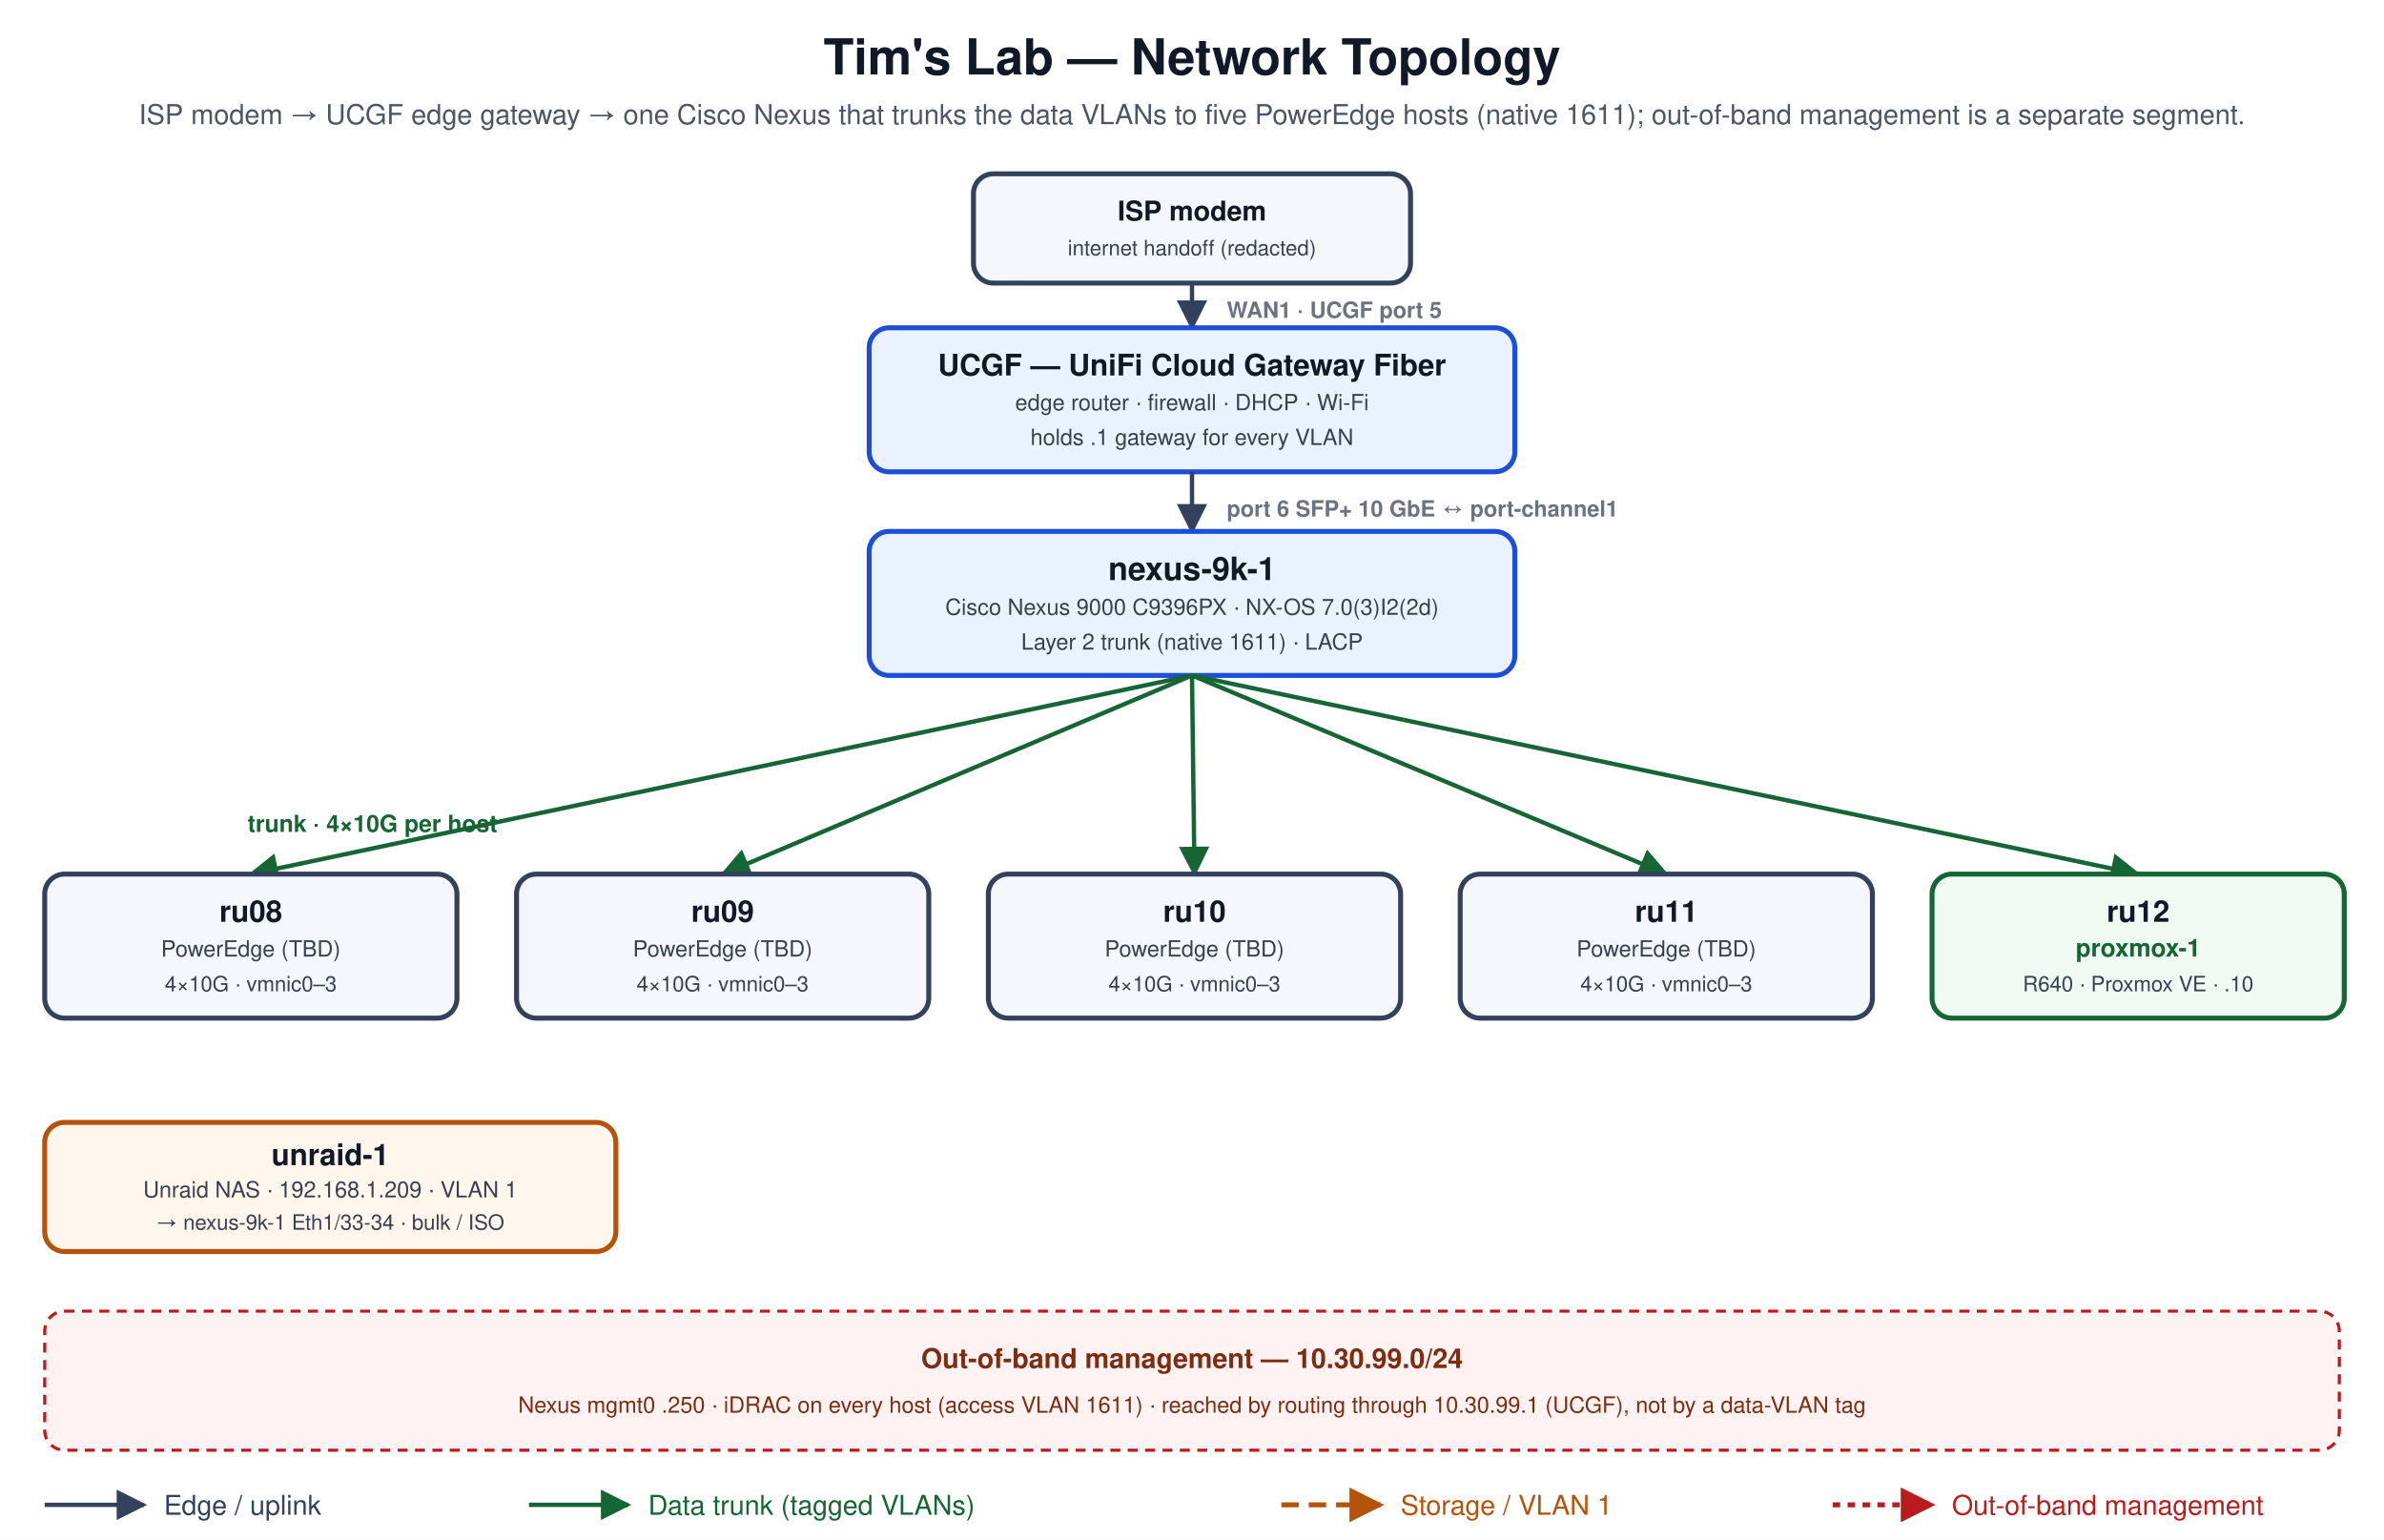
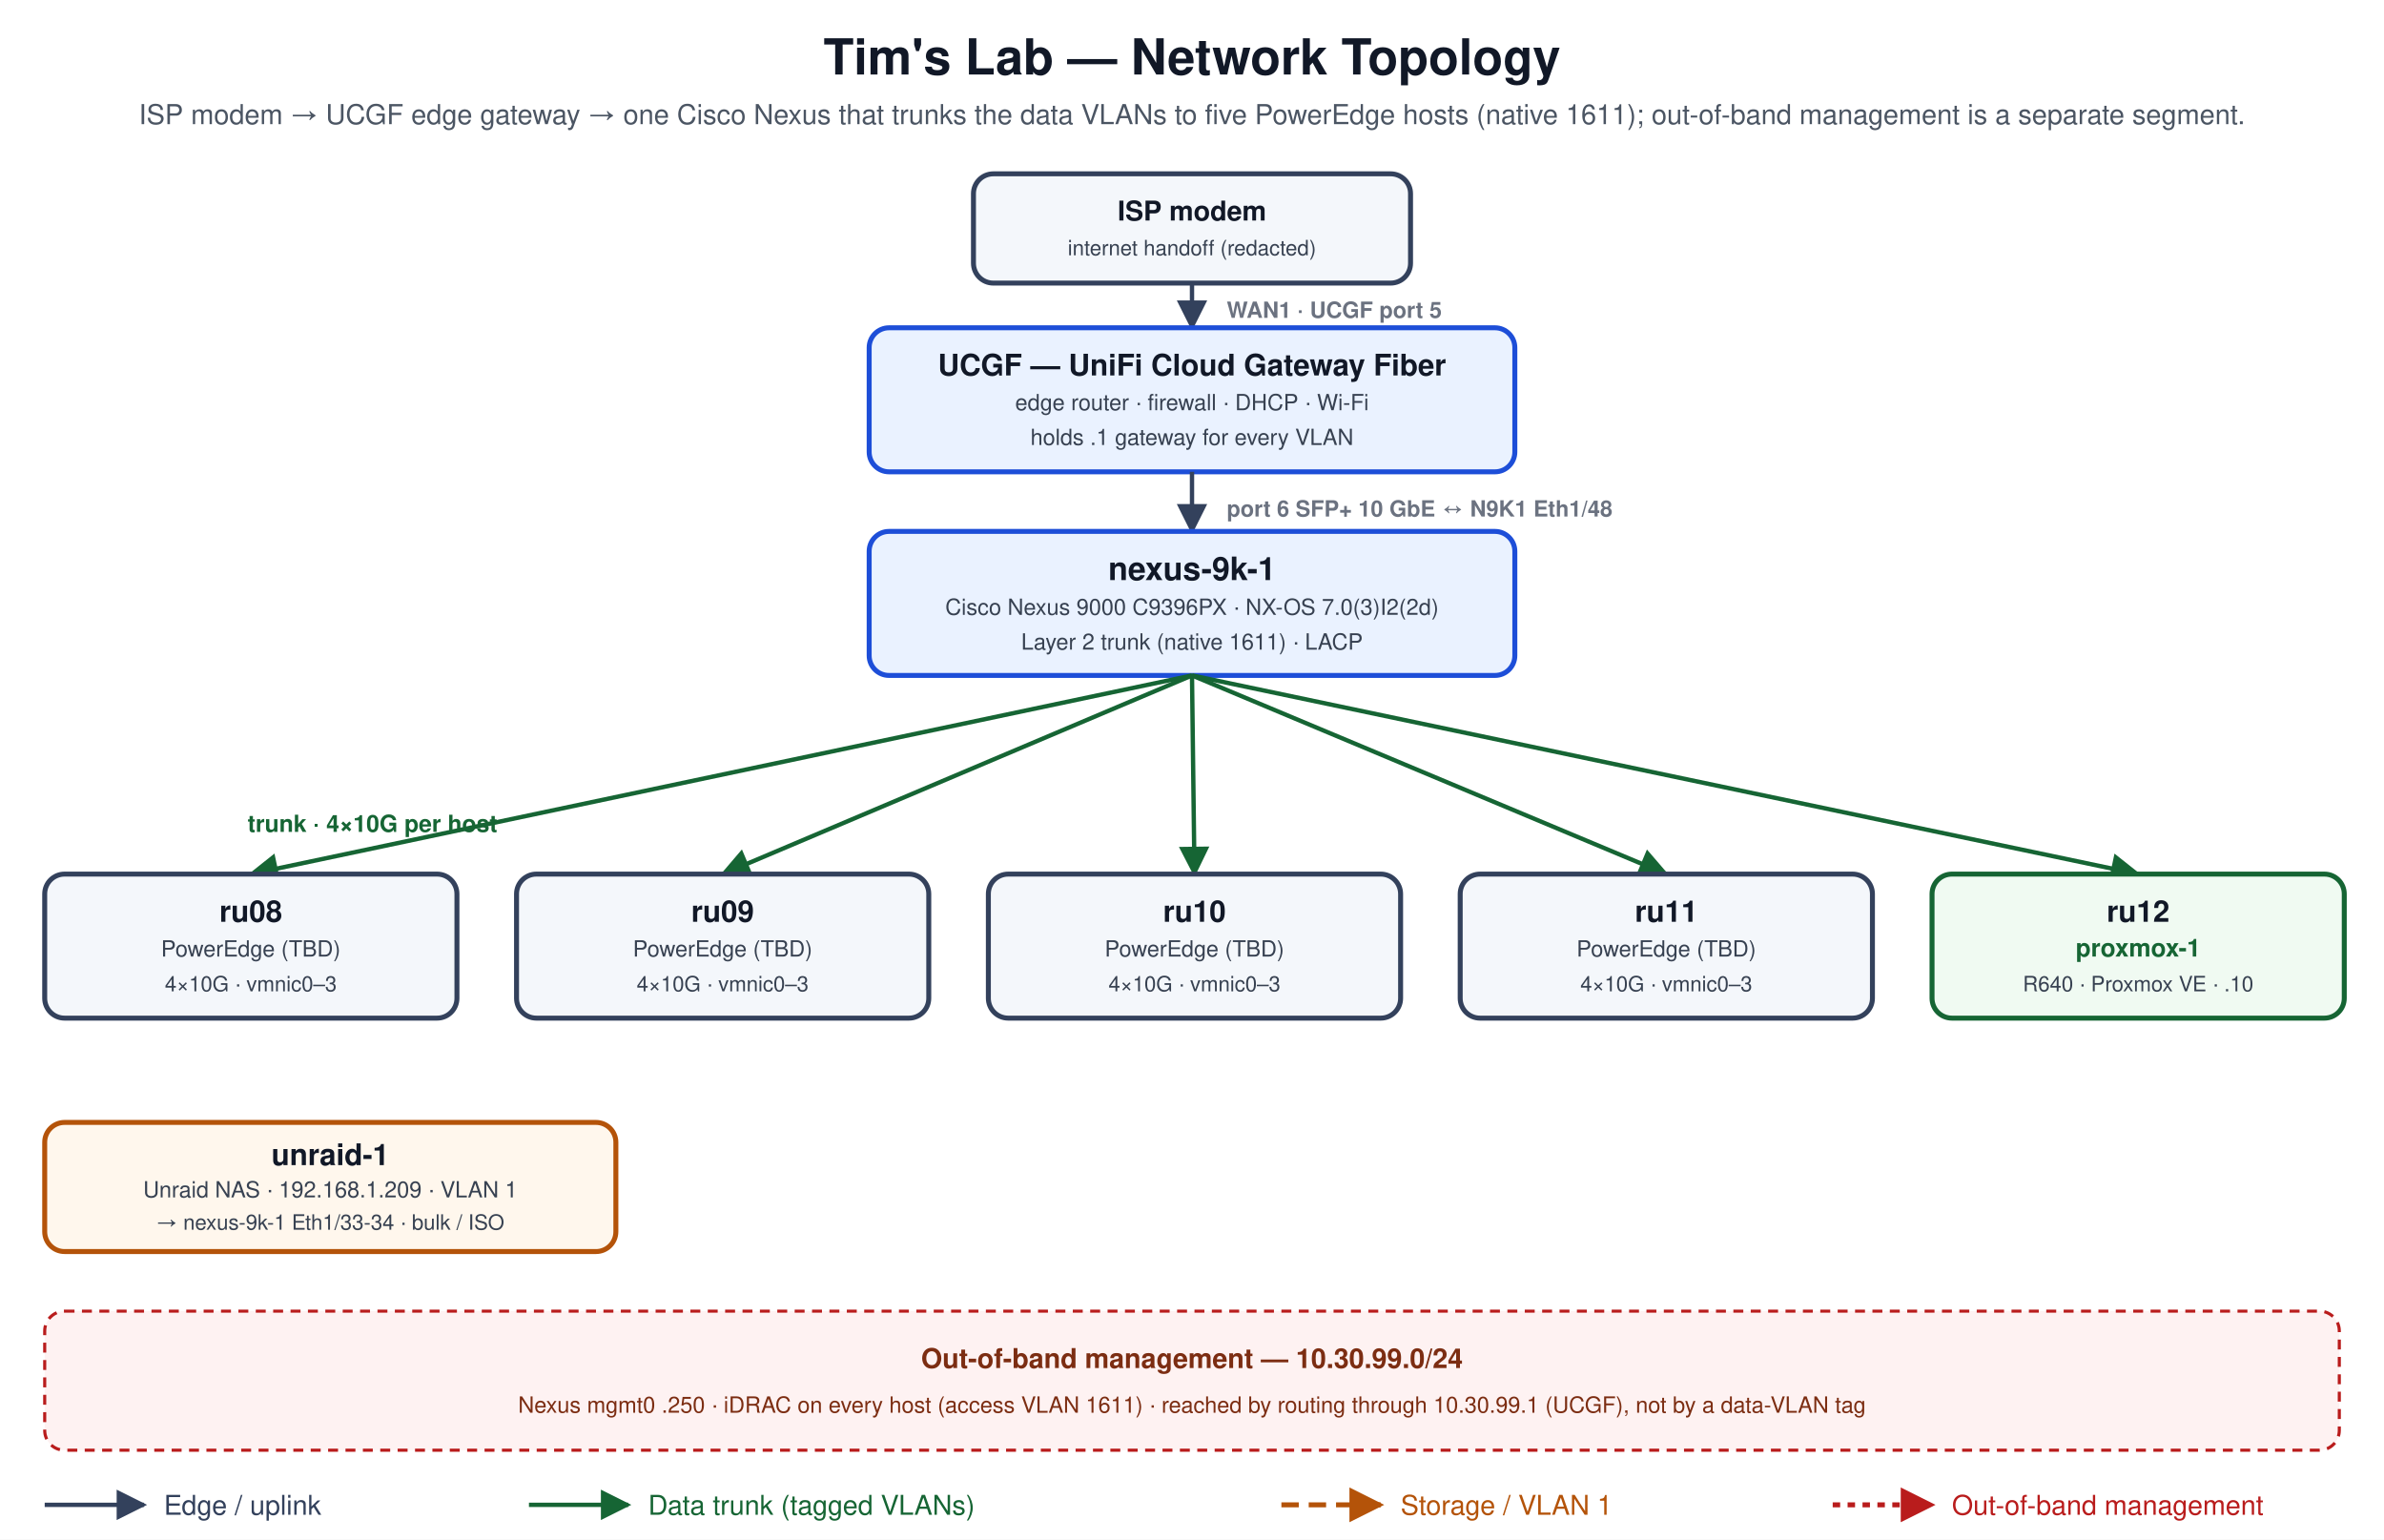
<svg xmlns="http://www.w3.org/2000/svg" viewBox="0 0 960 620" font-family="Helvetica, Arial, sans-serif">
  <defs>
    <marker id="arrow-alt" viewBox="0 0 10 10" refX="9" refY="5" markerWidth="7" markerHeight="7" orient="auto-start-reverse">
      <path d="M0,0 L10,5 L0,10 z" fill="#166534" />
    </marker>
    <marker id="arrow-data" viewBox="0 0 10 10" refX="9" refY="5" markerWidth="7" markerHeight="7" orient="auto-start-reverse">
      <path d="M0,0 L10,5 L0,10 z" fill="#b45309" />
    </marker>
    <marker id="arrow-mgmt" viewBox="0 0 10 10" refX="9" refY="5" markerWidth="7" markerHeight="7" orient="auto-start-reverse">
      <path d="M0,0 L10,5 L0,10 z" fill="#33415c" />
    </marker>
    <marker id="arrow-warn" viewBox="0 0 10 10" refX="9" refY="5" markerWidth="7" markerHeight="7" orient="auto-start-reverse">
      <path d="M0,0 L10,5 L0,10 z" fill="#b91c1c" />
    </marker>
  </defs>
  <rect x="0" y="0" width="960" height="620" fill="#ffffff" />
  <text x="480.0" y="30" text-anchor="middle" font-size="20" font-weight="700" fill="#111827">Tim's Lab — Network Topology</text>
  <text x="480.0" y="50" text-anchor="middle" font-size="11.1" fill="#4b5563">ISP modem → UCGF edge gateway → one Cisco Nexus that trunks the data VLANs to five PowerEdge hosts (native 1611); out-of-band management is a separate segment.</text>
  <rect x="392" y="70" width="176" height="44" rx="8" fill="#f4f7fb" stroke="#33415c" stroke-width="2" />
  <text x="480.0" y="88.8" text-anchor="middle" font-size="11" font-weight="700" fill="#111827">ISP modem</text>
  <text x="480.0" y="102.8" text-anchor="middle" font-size="8.5" font-weight="400" fill="#374151">internet handoff (redacted)</text>
  <line x1="480" y1="114" x2="480" y2="132" stroke="#33415c" stroke-width="1.75" marker-end="url(#arrow-mgmt)" />
  <text x="494" y="128" text-anchor="start" font-size="9" font-weight="600" fill="#6b7280">WAN1 · UCGF port 5</text>
  <rect x="350" y="132" width="260" height="58" rx="8" fill="#eaf2ff" stroke="#1d4ed8" stroke-width="2" />
  <text x="480.0" y="151.2" text-anchor="middle" font-size="12" font-weight="700" fill="#111827">UCGF — UniFi Cloud Gateway Fiber</text>
  <text x="480.0" y="165.2" text-anchor="middle" font-size="9" font-weight="400" fill="#374151">edge router · firewall · DHCP · Wi-Fi</text>
  <text x="480.0" y="179.2" text-anchor="middle" font-size="9" font-weight="400" fill="#374151">holds .1 gateway for every VLAN</text>
  <line x1="480" y1="190" x2="480" y2="214" stroke="#33415c" stroke-width="1.75" marker-end="url(#arrow-mgmt)" />
-   <text x="494" y="208" text-anchor="start" font-size="9" font-weight="600" fill="#6b7280">port 6 SFP+ 10 GbE ↔ port-channel1</text>
+   <text x="494" y="208" text-anchor="start" font-size="9" font-weight="600" fill="#6b7280">port 6 SFP+ 10 GbE ↔ N9K1 Eth1/48</text>
  <rect x="350" y="214" width="260" height="58" rx="8" fill="#eaf2ff" stroke="#1d4ed8" stroke-width="2" />
  <text x="480.0" y="233.6" text-anchor="middle" font-size="13" font-weight="700" fill="#111827">nexus-9k-1</text>
  <text x="480.0" y="247.6" text-anchor="middle" font-size="9" font-weight="400" fill="#374151">Cisco Nexus 9000 C9396PX · NX-OS 7.0(3)I2(2d)</text>
  <text x="480.0" y="261.6" text-anchor="middle" font-size="9" font-weight="400" fill="#374151">Layer 2 trunk (native 1611) · LACP</text>
  <line x1="480" y1="272" x2="101" y2="352" stroke="#166534" stroke-width="1.75" marker-end="url(#arrow-alt)" />
  <rect x="18" y="352" width="166" height="58" rx="8" fill="#f4f7fb" stroke="#33415c" stroke-width="2" />
  <text x="101.0" y="371.2" text-anchor="middle" font-size="12" font-weight="700" fill="#111827">ru08</text>
  <text x="101.0" y="385.2" text-anchor="middle" font-size="9" font-weight="400" fill="#374151">PowerEdge (TBD)</text>
  <text x="101.0" y="399.2" text-anchor="middle" font-size="8.5" font-weight="400" fill="#374151">4×10G · vmnic0–3</text>
  <line x1="480" y1="272" x2="291" y2="352" stroke="#166534" stroke-width="1.75" marker-end="url(#arrow-alt)" />
  <rect x="208" y="352" width="166" height="58" rx="8" fill="#f4f7fb" stroke="#33415c" stroke-width="2" />
  <text x="291.0" y="371.2" text-anchor="middle" font-size="12" font-weight="700" fill="#111827">ru09</text>
  <text x="291.0" y="385.2" text-anchor="middle" font-size="9" font-weight="400" fill="#374151">PowerEdge (TBD)</text>
  <text x="291.0" y="399.2" text-anchor="middle" font-size="8.5" font-weight="400" fill="#374151">4×10G · vmnic0–3</text>
  <line x1="480" y1="272" x2="481" y2="352" stroke="#166534" stroke-width="1.75" marker-end="url(#arrow-alt)" />
  <rect x="398" y="352" width="166" height="58" rx="8" fill="#f4f7fb" stroke="#33415c" stroke-width="2" />
  <text x="481.0" y="371.2" text-anchor="middle" font-size="12" font-weight="700" fill="#111827">ru10</text>
  <text x="481.0" y="385.2" text-anchor="middle" font-size="9" font-weight="400" fill="#374151">PowerEdge (TBD)</text>
  <text x="481.0" y="399.2" text-anchor="middle" font-size="8.5" font-weight="400" fill="#374151">4×10G · vmnic0–3</text>
  <line x1="480" y1="272" x2="671" y2="352" stroke="#166534" stroke-width="1.75" marker-end="url(#arrow-alt)" />
  <rect x="588" y="352" width="166" height="58" rx="8" fill="#f4f7fb" stroke="#33415c" stroke-width="2" />
  <text x="671.0" y="371.2" text-anchor="middle" font-size="12" font-weight="700" fill="#111827">ru11</text>
  <text x="671.0" y="385.2" text-anchor="middle" font-size="9" font-weight="400" fill="#374151">PowerEdge (TBD)</text>
  <text x="671.0" y="399.2" text-anchor="middle" font-size="8.5" font-weight="400" fill="#374151">4×10G · vmnic0–3</text>
  <line x1="480" y1="272" x2="861" y2="352" stroke="#166534" stroke-width="1.75" marker-end="url(#arrow-alt)" />
  <rect x="778" y="352" width="166" height="58" rx="8" fill="#f0faf2" stroke="#166534" stroke-width="2" />
  <text x="861.0" y="371.2" text-anchor="middle" font-size="12" font-weight="700" fill="#111827">ru12</text>
  <text x="861.0" y="385.2" text-anchor="middle" font-size="10" font-weight="700" fill="#166534">proxmox-1</text>
  <text x="861.0" y="399.2" text-anchor="middle" font-size="8.5" font-weight="400" fill="#374151">R640 · Proxmox VE · .10</text>
  <text x="150" y="335" text-anchor="middle" font-size="9.5" font-weight="600" fill="#166534">trunk · 4×10G per host</text>
  <rect x="18" y="452" width="230" height="52" rx="8" fill="#fff7ed" stroke="#b45309" stroke-width="2" />
  <text x="133.0" y="469.2" text-anchor="middle" font-size="12" font-weight="700" fill="#111827">unraid-1</text>
  <text x="133.0" y="482.2" text-anchor="middle" font-size="9" font-weight="400" fill="#374151">Unraid NAS · 192.168.1.209 · VLAN 1</text>
  <text x="133.0" y="495.2" text-anchor="middle" font-size="8.5" font-weight="400" fill="#374151">→ nexus-9k-1 Eth1/33-34 · bulk / ISO</text>
  <rect x="18" y="528" width="924" height="56" rx="8" fill="#fef2f2" stroke="#b91c1c" stroke-width="1.25" stroke-dasharray="4 3" />
  <text x="480.0" y="550.9" text-anchor="middle" font-size="11" font-weight="700" fill="#7c2d12">Out-of-band management — 10.30.99.0/24</text>
  <text x="480.0" y="568.9" text-anchor="middle" font-size="9" font-weight="400" fill="#7c2d12">Nexus mgmt0 .250  ·  iDRAC on every host (access VLAN 1611)  ·  reached by routing through 10.30.99.1 (UCGF), not by a data-VLAN tag</text>
  <line x1="18" y1="606" x2="58" y2="606" stroke="#33415c" stroke-width="1.75" marker-end="url(#arrow-mgmt)" />
  <text x="66" y="610" font-size="11" fill="#33415c">Edge / uplink</text>
  <line x1="213" y1="606" x2="253" y2="606" stroke="#166534" stroke-width="1.75" marker-end="url(#arrow-alt)" />
  <text x="261" y="610" font-size="11" fill="#166534">Data trunk (tagged VLANs)</text>
  <line x1="516" y1="606" x2="556" y2="606" stroke="#b45309" stroke-width="2" stroke-dasharray="7 4" marker-end="url(#arrow-data)" />
  <text x="564" y="610" font-size="11" fill="#b45309">Storage / VLAN 1</text>
  <line x1="738" y1="606" x2="778" y2="606" stroke="#b91c1c" stroke-width="2" stroke-dasharray="3 3" marker-end="url(#arrow-warn)" />
  <text x="786" y="610" font-size="11" fill="#b91c1c">Out-of-band management</text>
</svg>
